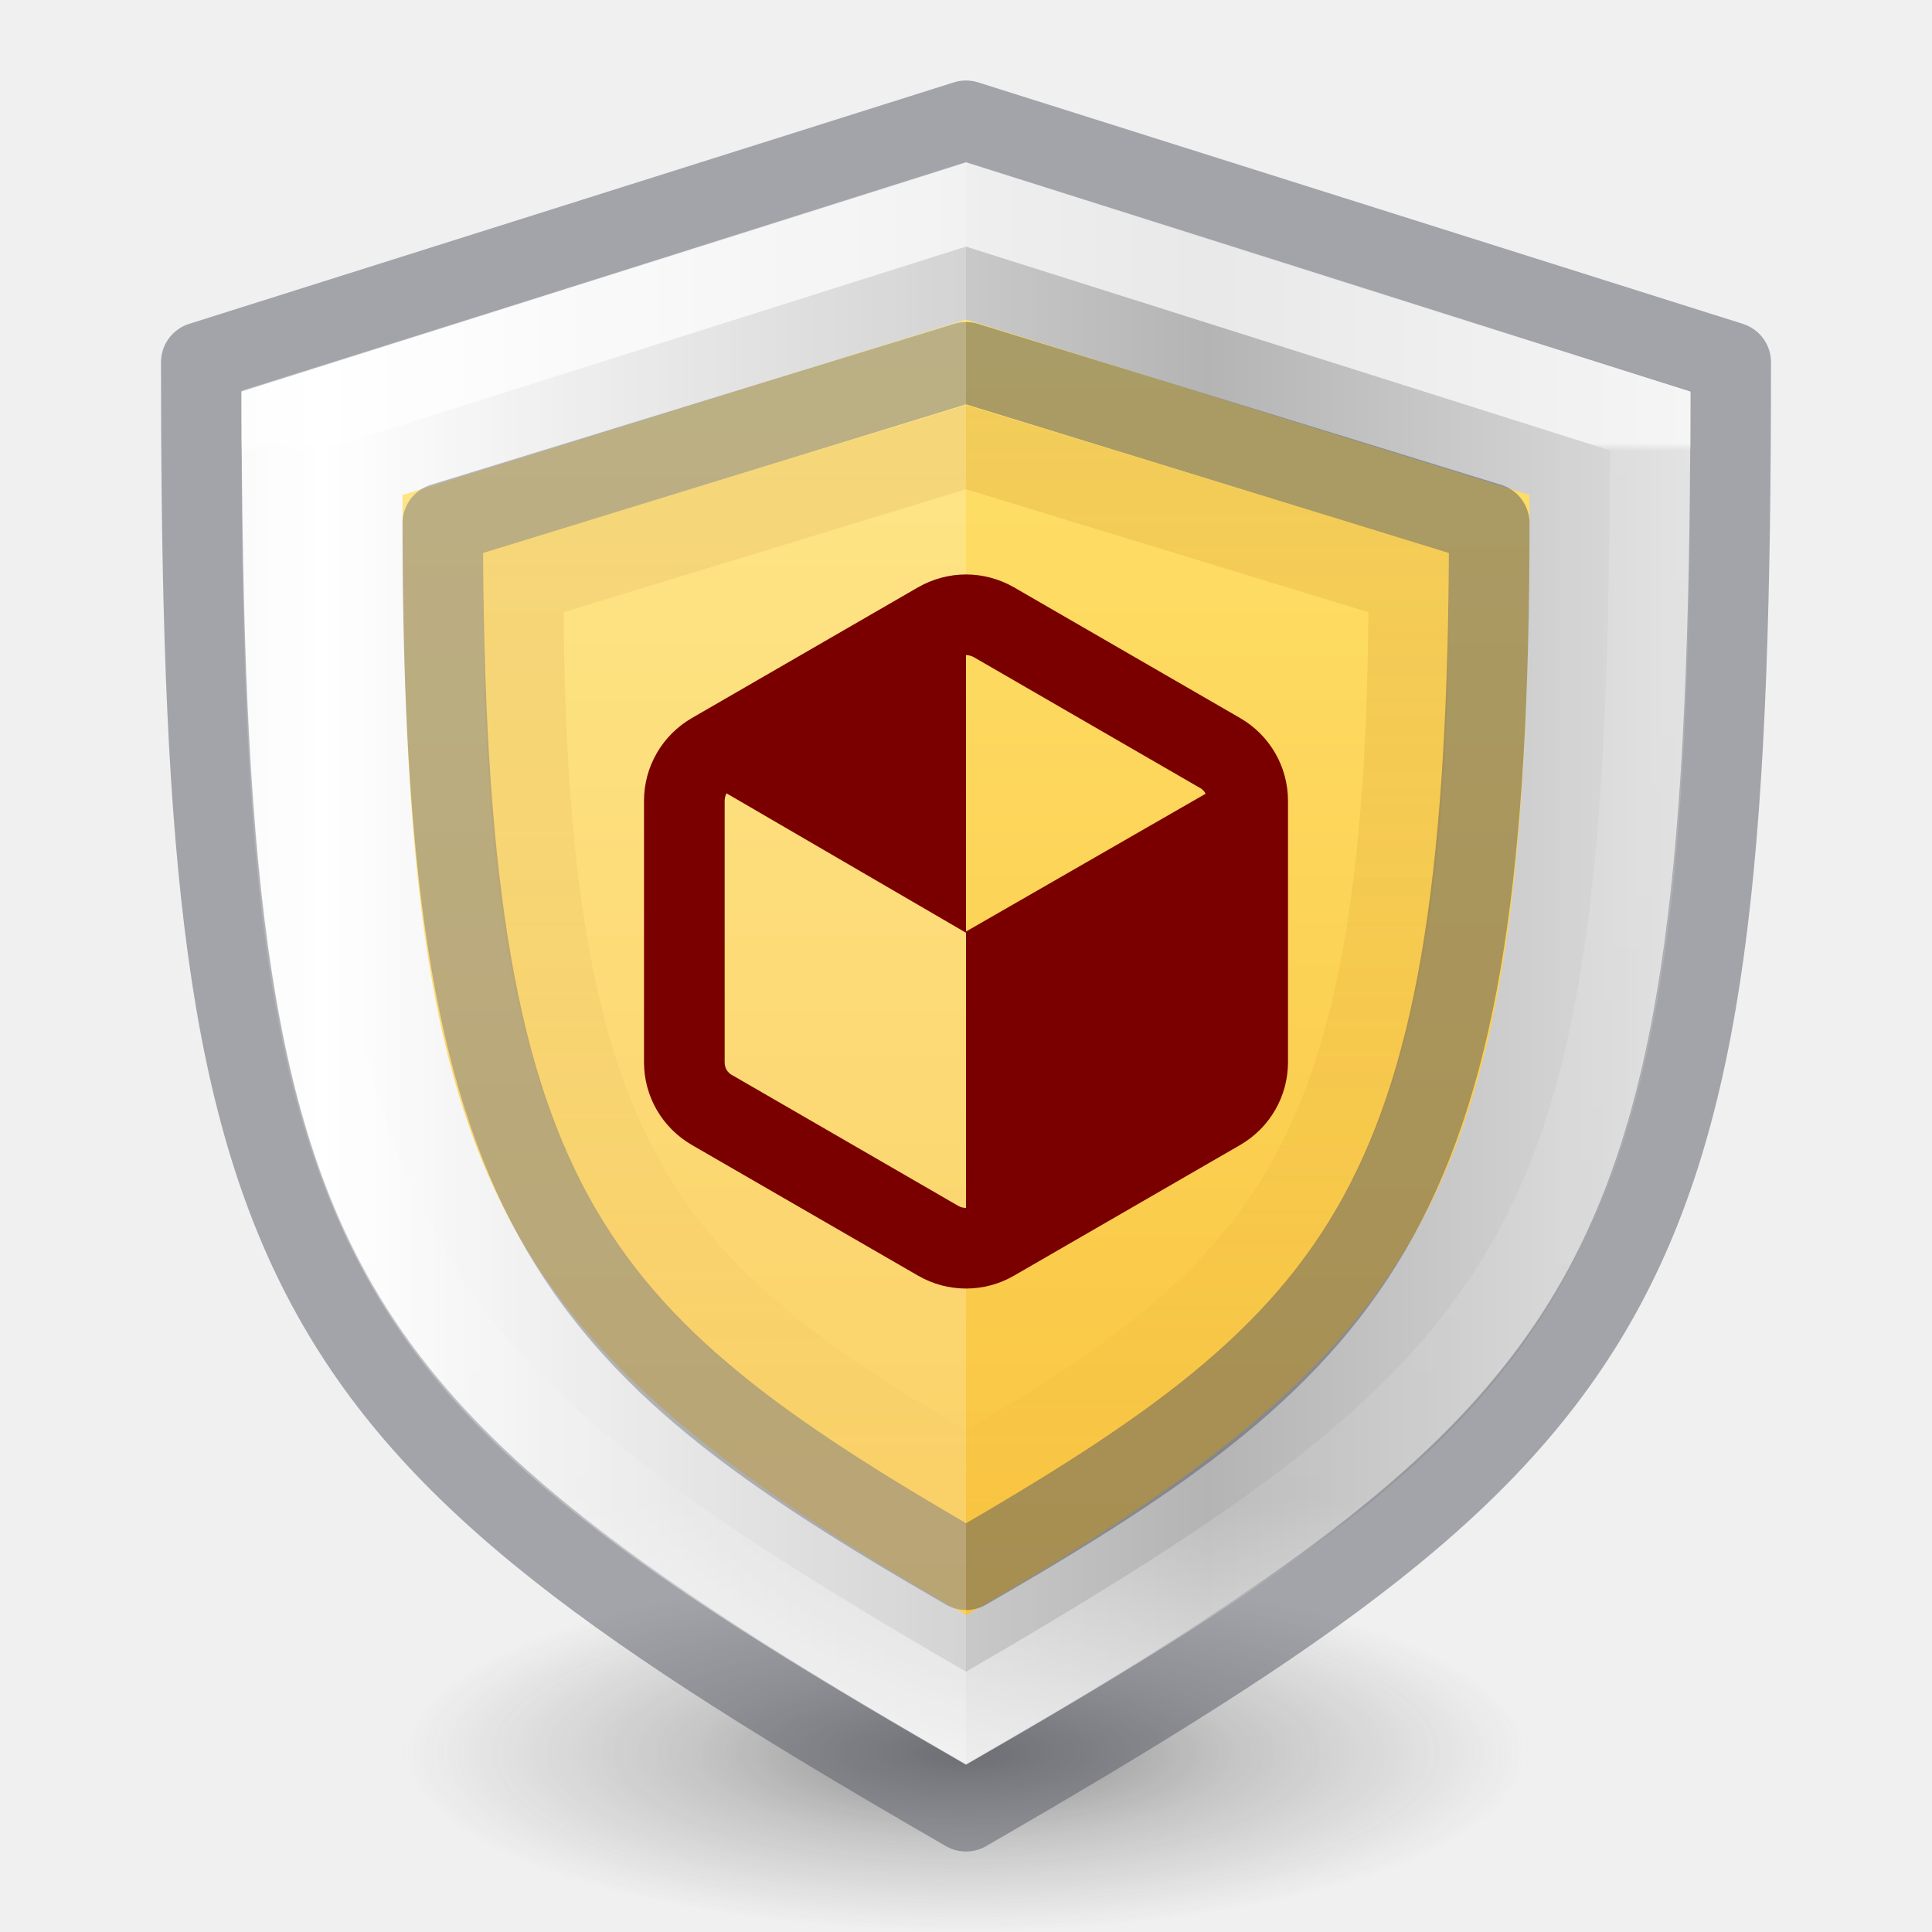
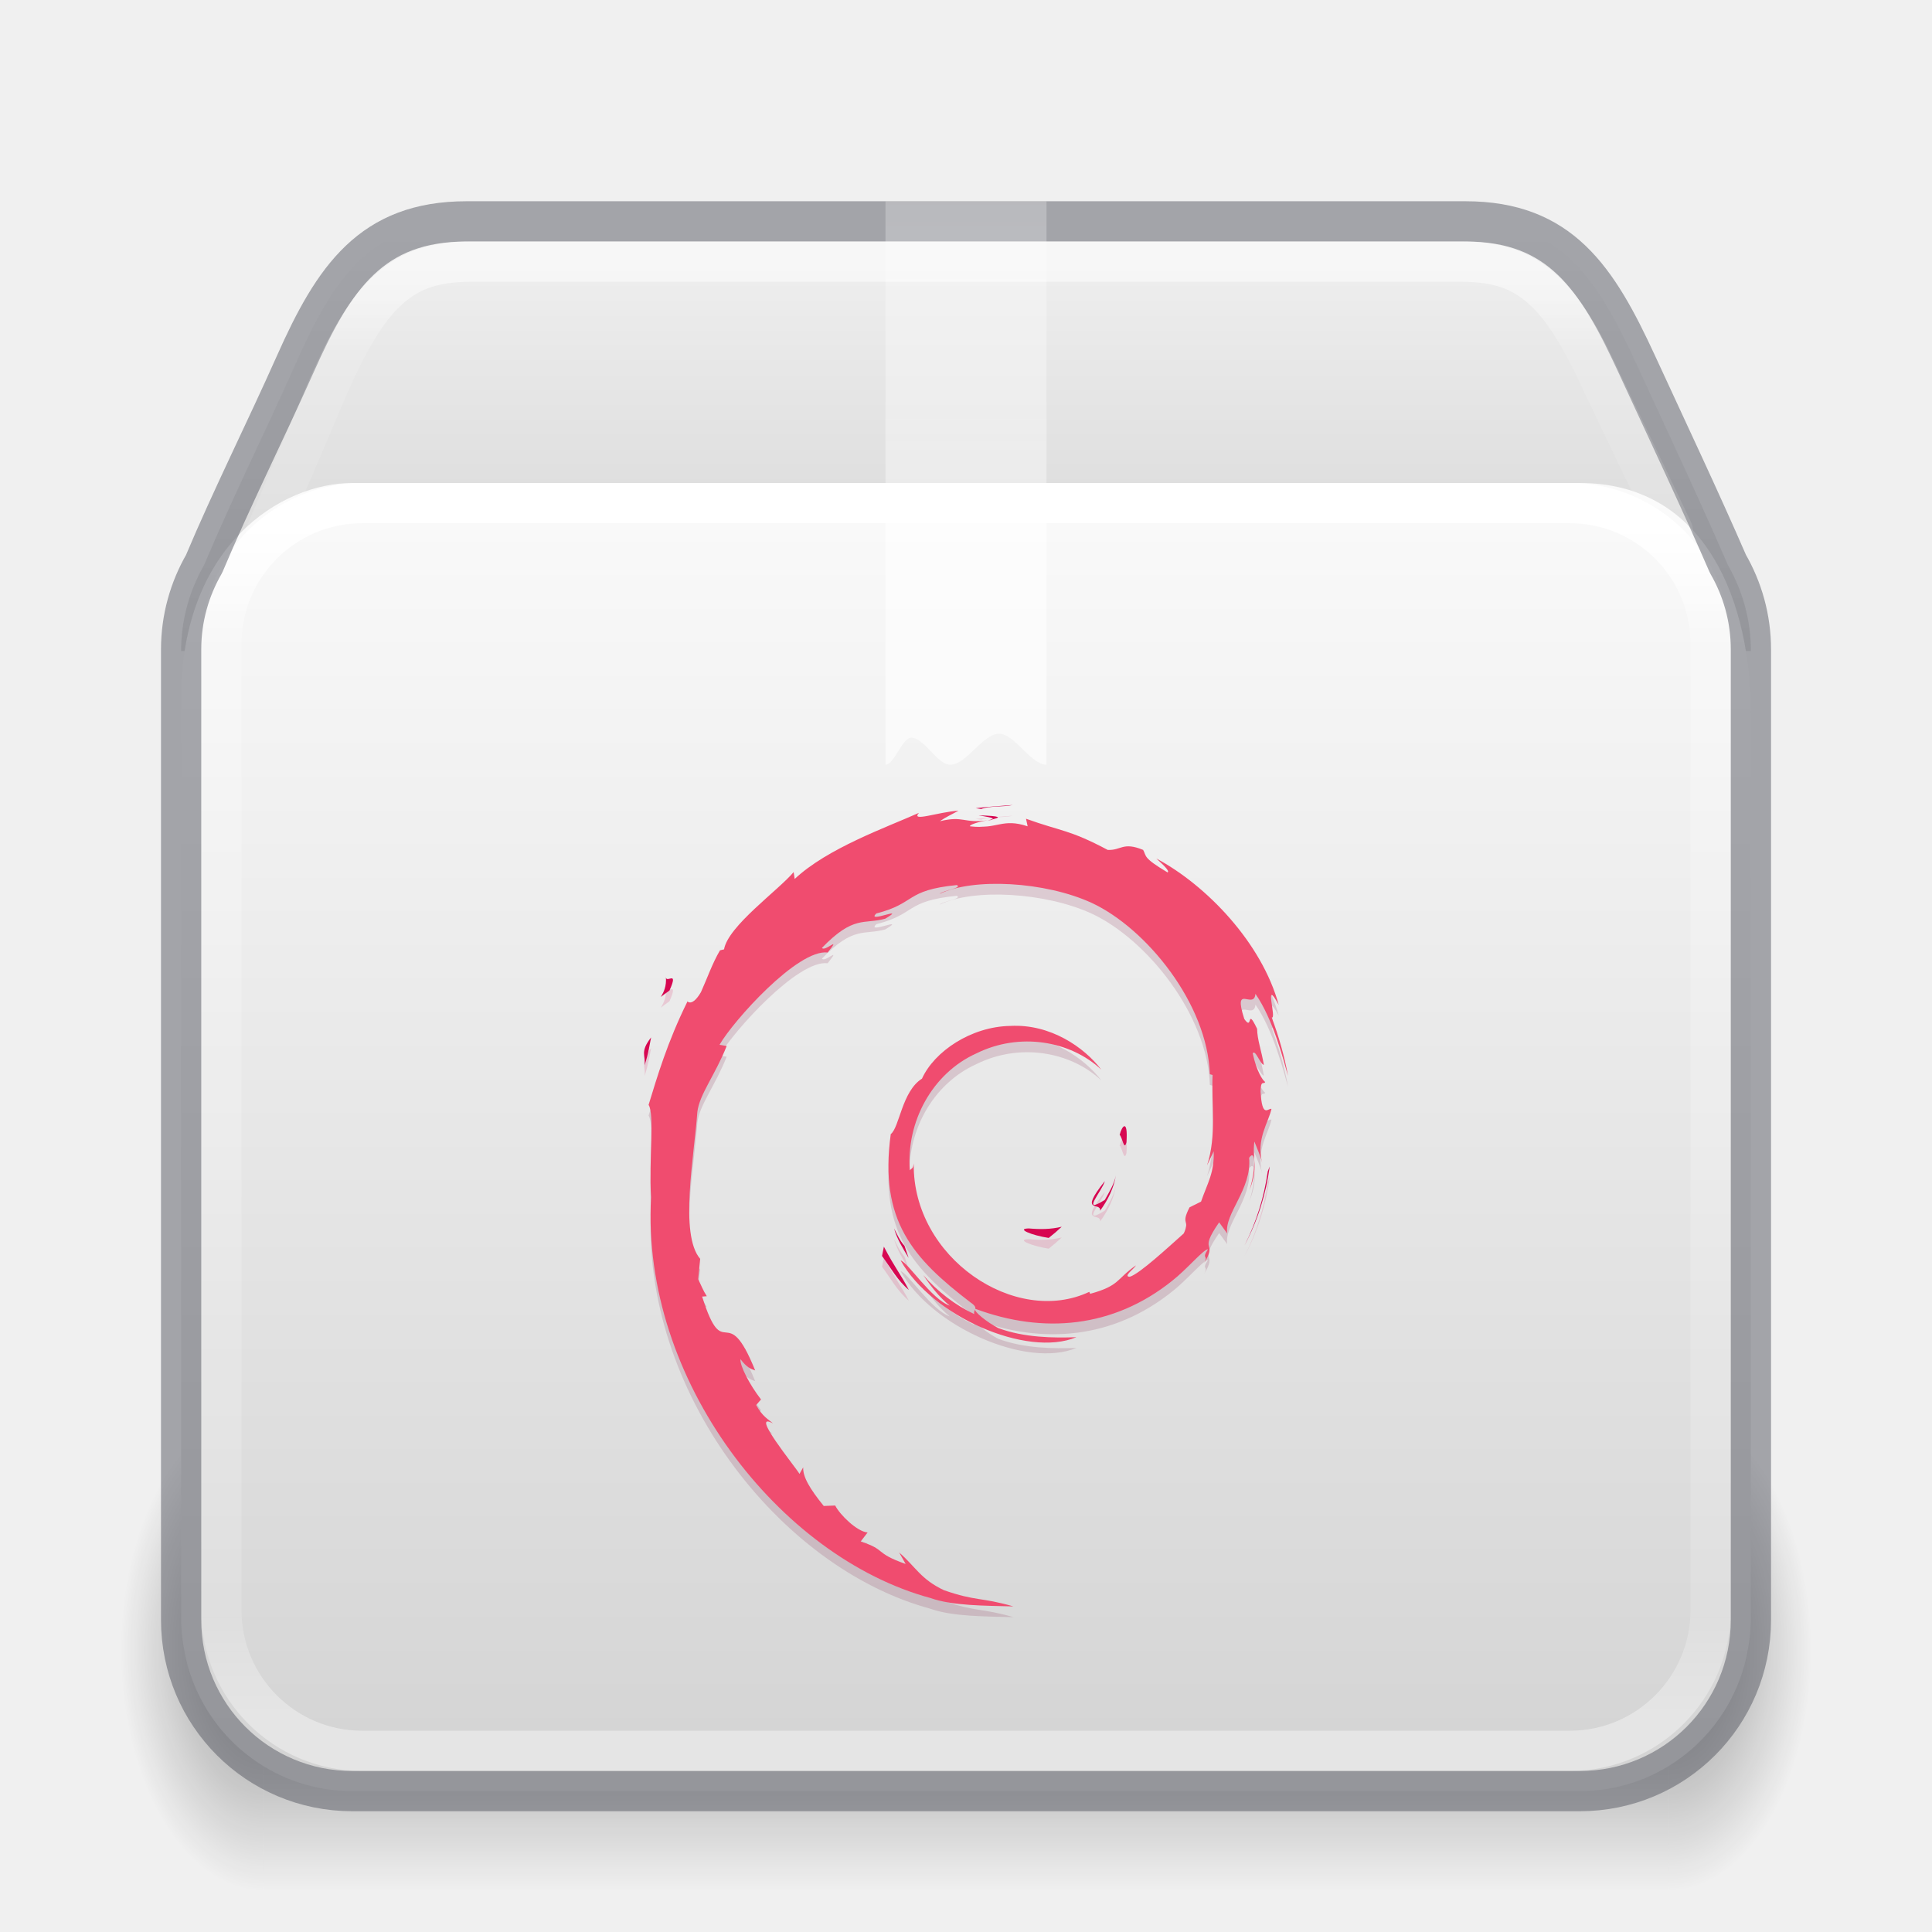
- <svg xmlns="http://www.w3.org/2000/svg" xmlns:xlink="http://www.w3.org/1999/xlink" id="svg4505" height="24" width="24" version="1.1">
-   <defs id="defs4507">
-     <linearGradient id="linearGradient4342">
-       <stop id="stop4344" style="stop-color:#ffffff;stop-opacity:1" offset="0" />
-       <stop id="stop4346" style="stop-color:#ffffff;stop-opacity:0.235" offset="0.006" />
-       <stop id="stop4348" style="stop-color:#ffffff;stop-opacity:0.157" offset="0.796" />
-       <stop id="stop4350" style="stop-color:#ffffff;stop-opacity:1" offset="1" />
+ <svg xmlns="http://www.w3.org/2000/svg" xmlns:xlink="http://www.w3.org/1999/xlink" version="1.1" width="48" height="48" id="svg6649">
+   <defs id="defs6651">
+     <linearGradient xlink:href="#linearGradient121303" id="linearGradient121764" gradientUnits="userSpaceOnUse" gradientTransform="matrix(1.005918,0,0,0.85711,-0.1278229,8.106475)" x1="25.086" y1="-1.362" x2="25.086" y2="18.299" />
+     <linearGradient id="linearGradient121303">
+       <stop id="stop121295" style="stop-color:#ffffff;stop-opacity:1" offset="0" />
+       <stop id="stop121297" style="stop-color:#ffffff;stop-opacity:0.235" offset="0.114" />
+       <stop id="stop121299" style="stop-color:#ffffff;stop-opacity:0.157" offset="0.939" />
+       <stop id="stop121301" style="stop-color:#ffffff;stop-opacity:0.392" offset="1" />
    </linearGradient>
-     <linearGradient id="linearGradient3820-7-2-2">
-       <stop offset="0" style="stop-color:#3d3d3d;stop-opacity:1" id="stop3822-2-6-36" />
-       <stop offset="0.5" style="stop-color:#686868;stop-opacity:0.498" id="stop3864-8-7-6" />
-       <stop offset="1" style="stop-color:#686868;stop-opacity:0" id="stop3824-1-2-4" />
+     <linearGradient xlink:href="#linearGradient3924-2-2-5-8" id="linearGradient121760" gradientUnits="userSpaceOnUse" gradientTransform="matrix(1,0,0,0.8378381,-1.248146e-5,7.891885)" x1="24" y1="6.045" x2="24" y2="41.763" />
+     <linearGradient id="linearGradient3924-2-2-5-8">
+       <stop id="stop3926-9-4-9-6" style="stop-color:#ffffff;stop-opacity:1" offset="0" />
+       <stop id="stop3928-9-8-6-5" style="stop-color:#ffffff;stop-opacity:0.235" offset="0.093" />
+       <stop id="stop3930-3-5-1-7" style="stop-color:#ffffff;stop-opacity:0.157" offset="0.907" />
+       <stop id="stop3932-8-0-4-8" style="stop-color:#ffffff;stop-opacity:0.392" offset="1" />
    </linearGradient>
-     <radialGradient cx="99.157" cy="186.171" r="62.769" fx="99.157" fy="186.171" id="radialGradient3108" xlink:href="#linearGradient3820-7-2-2" gradientUnits="userSpaceOnUse" gradientTransform="matrix(0.1115198,0,0,0.03548359,0.942029,15.16673)" />
-     <linearGradient id="linearGradient2793-2-0-669-94-2">
-       <stop id="stop4681-3-1" style="stop-color:#b4b4b4;stop-opacity:1" offset="0" />
-       <stop id="stop4683-67-4" style="stop-color:#ffffff;stop-opacity:1" offset="1" />
+     <linearGradient xlink:href="#d" id="linearGradient121758" gradientUnits="userSpaceOnUse" gradientTransform="matrix(1.21229,0,0,1.114551,-4.499903,-2.761253)" x1="23.452" y1="30.555" x2="43.007" y2="45.934" />
+     <linearGradient id="d">
+       <stop offset="0" stop-color="#fff" stop-opacity="0" id="stop65" />
+       <stop offset="1" stop-color="#fff" stop-opacity="0" id="stop67" />
    </linearGradient>
-     <linearGradient y2="51.276" x2="1055.881" y1="51.276" x1="1179.224" spreadMethod="reflect" gradientTransform="matrix(0.0891819,0,0,0.0779309,-90.16547,-1.745973)" gradientUnits="userSpaceOnUse" id="linearGradient4282" xlink:href="#linearGradient2793-2-0-669-94-2" />
-     <linearGradient y2="47.25" x2="203.181" y1="15.25" x1="203.181" gradientTransform="matrix(0.5,0,0,0.5,-87.59063,-3.624996)" gradientUnits="userSpaceOnUse" id="linearGradient4309" xlink:href="#linearGradient5362" />
-     <linearGradient y2="36.14" x2="130.969" y1="21.958" x1="130.969" gradientTransform="matrix(1.163437,0,0,1.163437,-132.3742,-20.04639)" gradientUnits="userSpaceOnUse" id="linearGradient4340" xlink:href="#linearGradient4342" />
-     <linearGradient y2="47.25" x2="172.203" y1="17.25" x1="172.203" gradientTransform="matrix(0.5,0,0,0.5,-71.10151,-3.624996)" gradientUnits="userSpaceOnUse" id="linearGradient4377" xlink:href="#linearGradient5668" />
-     <linearGradient id="linearGradient5362">
-       <stop style="stop-color:#ffe16b;stop-opacity:1" offset="0" id="stop5364" />
-       <stop style="stop-color:#f9c440;stop-opacity:1" offset="1" id="stop5366" />
+     <linearGradient xlink:href="#linearGradient855" id="linearGradient121756" gradientUnits="userSpaceOnUse" gradientTransform="matrix(1.219637,0,0,1.320371,40.78592,-13.33874)" x1="-5.887" y1="19.342" x2="-5.887" y2="43.376" />
+     <linearGradient xlink:href="#linearGradient855" id="linearGradient1703" gradientUnits="userSpaceOnUse" gradientTransform="matrix(1.219637,0,0,1.315416,40.80034,-12.98342)" x1="-5.887" y1="11.483" x2="-5.887" y2="22.149" />
+     <radialGradient cx="5" cy="41.5" fx="5" fy="41.5" gradientTransform="matrix(1.002887,0,0,1.6,-18.16714,-111.9829)" gradientUnits="userSpaceOnUse" xlink:href="#g" id="k-0-7-3-9-3" r="5" />
+     <linearGradient id="g">
+       <stop offset="0" id="stop13" />
+       <stop offset="1" stop-opacity="0" id="stop15" />
    </linearGradient>
-     <linearGradient id="linearGradient5668">
-       <stop style="stop-color:#ad5f00;stop-opacity:1" offset="0" id="stop5670" />
-       <stop style="stop-color:#ad5f00;stop-opacity:0" offset="1" id="stop5672" />
+     <linearGradient xlink:href="#h" id="linearGradient121754" gradientUnits="userSpaceOnUse" gradientTransform="matrix(2.130433,0,0,1.45455,-87.71902,-13.32711)" x1="17.554" y1="46" x2="17.554" y2="35" />
+     <linearGradient id="h">
+       <stop offset="0" stop-opacity="0" id="stop54" />
+       <stop offset=".5" id="stop56" />
+       <stop offset="1" stop-opacity="0" id="stop58" />
    </linearGradient>
+     <radialGradient cx="5" cy="41.5" fx="5" fy="41.5" gradientTransform="matrix(1.002887,0,0,1.6,57.13905,-111.9829)" gradientUnits="userSpaceOnUse" xlink:href="#g" id="i-6-9-7-8-9" r="5" />
+     <linearGradient gradientUnits="userSpaceOnUse" xlink:href="#c-3" id="n" x1="26" x2="26" y1="22" y2="8" gradientTransform="translate(0,-3)" />
+     <linearGradient id="c-3">
+       <stop offset="0" stop-color="#fff" id="stop36-6" />
+       <stop offset="0.428" stop-color="#fff" id="stop38-7" />
+       <stop offset="0.501" stop-color="#fff" stop-opacity=".643" id="stop40-5" />
+       <stop offset="1" stop-color="#fff" stop-opacity=".391" id="stop42-3" />
+     </linearGradient>
+     <linearGradient id="linearGradient855">
+       <stop id="stop851" offset="0" style="stop-color:#fafafa;stop-opacity:1" />
+       <stop id="stop853" offset="1" style="stop-color:#d4d4d4;stop-opacity:1" />
+     </linearGradient>
+     <defs id="defs6651">
+       <linearGradient xlink:href="#linearGradient121303" id="linearGradient121764" gradientUnits="userSpaceOnUse" gradientTransform="matrix(1.005918,0,0,0.85711,-0.1278229,8.106475)" x1="25.086" y1="-1.362" x2="25.086" y2="18.299" />
+       <linearGradient id="linearGradient121303">
+         <stop id="stop121295" style="stop-color:#ffffff;stop-opacity:1" offset="0" />
+         <stop id="stop121297" style="stop-color:#ffffff;stop-opacity:0.235" offset="0.114" />
+         <stop id="stop121299" style="stop-color:#ffffff;stop-opacity:0.157" offset="0.939" />
+         <stop id="stop121301" style="stop-color:#ffffff;stop-opacity:0.392" offset="1" />
+       </linearGradient>
+       <linearGradient xlink:href="#linearGradient3924-2-2-5-8" id="linearGradient121760" gradientUnits="userSpaceOnUse" gradientTransform="matrix(1,0,0,0.8378381,-1.248146e-5,7.891885)" x1="24" y1="6.045" x2="24" y2="41.763" />
+       <linearGradient id="linearGradient3924-2-2-5-8">
+         <stop id="stop3926-9-4-9-6" style="stop-color:#ffffff;stop-opacity:1" offset="0" />
+         <stop id="stop3928-9-8-6-5" style="stop-color:#ffffff;stop-opacity:0.235" offset="0.093" />
+         <stop id="stop3930-3-5-1-7" style="stop-color:#ffffff;stop-opacity:0.157" offset="0.907" />
+         <stop id="stop3932-8-0-4-8" style="stop-color:#ffffff;stop-opacity:0.392" offset="1" />
+       </linearGradient>
+       <linearGradient xlink:href="#d" id="linearGradient121758" gradientUnits="userSpaceOnUse" gradientTransform="matrix(1.21229,0,0,1.114551,-4.499903,-2.761253)" x1="23.452" y1="30.555" x2="43.007" y2="45.934" />
+       <linearGradient id="d">
+         <stop offset="0" stop-color="#fff" stop-opacity="0" id="stop65" />
+         <stop offset="1" stop-color="#fff" stop-opacity="0" id="stop67" />
+       </linearGradient>
+       <linearGradient xlink:href="#linearGradient855" id="linearGradient121756" gradientUnits="userSpaceOnUse" gradientTransform="matrix(1.219637,0,0,1.320371,40.78592,-13.33874)" x1="-5.887" y1="19.342" x2="-5.887" y2="43.376" />
+       <linearGradient xlink:href="#linearGradient855" id="linearGradient1703" gradientUnits="userSpaceOnUse" gradientTransform="matrix(1.219637,0,0,1.315416,40.80034,-12.98342)" x1="-5.887" y1="11.483" x2="-5.887" y2="22.149" />
+       <radialGradient cx="5" cy="41.5" fx="5" fy="41.5" gradientTransform="matrix(1.002887,0,0,1.6,-18.16714,-111.9829)" gradientUnits="userSpaceOnUse" xlink:href="#g" id="k-0-7-3-9-3" r="5" />
+       <linearGradient id="g">
+         <stop offset="0" id="stop13" />
+         <stop offset="1" stop-opacity="0" id="stop15" />
+       </linearGradient>
+       <linearGradient xlink:href="#h" id="linearGradient121754" gradientUnits="userSpaceOnUse" gradientTransform="matrix(2.130433,0,0,1.45455,-87.71902,-13.32711)" x1="17.554" y1="46" x2="17.554" y2="35" />
+       <linearGradient id="h">
+         <stop offset="0" stop-opacity="0" id="stop54" />
+         <stop offset=".5" id="stop56" />
+         <stop offset="1" stop-opacity="0" id="stop58" />
+       </linearGradient>
+       <radialGradient cx="5" cy="41.5" fx="5" fy="41.5" gradientTransform="matrix(1.002887,0,0,1.6,57.13905,-111.9829)" gradientUnits="userSpaceOnUse" xlink:href="#g" id="i-6-9-7-8-9" r="5" />
+       <linearGradient gradientUnits="userSpaceOnUse" xlink:href="#c-3" id="n" x1="26" x2="26" y1="22" y2="8" gradientTransform="translate(0,-3)" />
+       <linearGradient id="c-3">
+         <stop offset="0" stop-color="#fff" id="stop36-6" />
+         <stop offset="0.428" stop-color="#fff" id="stop38-7" />
+         <stop offset="0.501" stop-color="#fff" stop-opacity=".643" id="stop40-5" />
+         <stop offset="1" stop-color="#fff" stop-opacity=".391" id="stop42-3" />
+       </linearGradient>
+       <linearGradient id="linearGradient855">
+         <stop id="stop851" offset="0" style="stop-color:#fafafa;stop-opacity:1" />
+         <stop id="stop853" offset="1" style="stop-color:#d4d4d4;stop-opacity:1" />
+       </linearGradient>
+     </defs>
+     <linearGradient xlink:href="#linearGradient121303" id="linearGradient121764" gradientUnits="userSpaceOnUse" gradientTransform="matrix(1.005918,0,0,0.85711,-0.1278229,8.106475)" x1="25.086" y1="-1.362" x2="25.086" y2="18.299" />
+     <linearGradient id="linearGradient121303">
+       <stop id="stop121295" style="stop-color:#ffffff;stop-opacity:1" offset="0" />
+       <stop id="stop121297" style="stop-color:#ffffff;stop-opacity:0.235" offset="0.114" />
+       <stop id="stop121299" style="stop-color:#ffffff;stop-opacity:0.157" offset="0.939" />
+       <stop id="stop121301" style="stop-color:#ffffff;stop-opacity:0.392" offset="1" />
+     </linearGradient>
+     <stop id="stop121295" style="stop-color:#ffffff;stop-opacity:1" offset="0" />
+     <stop id="stop121297" style="stop-color:#ffffff;stop-opacity:0.235" offset="0.114" />
+     <stop id="stop121299" style="stop-color:#ffffff;stop-opacity:0.157" offset="0.939" />
+     <stop id="stop121301" style="stop-color:#ffffff;stop-opacity:0.392" offset="1" />
+     <linearGradient xlink:href="#linearGradient3924-2-2-5-8" id="linearGradient121760" gradientUnits="userSpaceOnUse" gradientTransform="matrix(1,0,0,0.8378381,-1.248146e-5,7.891885)" x1="24" y1="6.045" x2="24" y2="41.763" />
+     <linearGradient id="linearGradient3924-2-2-5-8">
+       <stop id="stop3926-9-4-9-6" style="stop-color:#ffffff;stop-opacity:1" offset="0" />
+       <stop id="stop3928-9-8-6-5" style="stop-color:#ffffff;stop-opacity:0.235" offset="0.093" />
+       <stop id="stop3930-3-5-1-7" style="stop-color:#ffffff;stop-opacity:0.157" offset="0.907" />
+       <stop id="stop3932-8-0-4-8" style="stop-color:#ffffff;stop-opacity:0.392" offset="1" />
+     </linearGradient>
+     <stop id="stop3926-9-4-9-6" style="stop-color:#ffffff;stop-opacity:1" offset="0" />
+     <stop id="stop3928-9-8-6-5" style="stop-color:#ffffff;stop-opacity:0.235" offset="0.093" />
+     <stop id="stop3930-3-5-1-7" style="stop-color:#ffffff;stop-opacity:0.157" offset="0.907" />
+     <stop id="stop3932-8-0-4-8" style="stop-color:#ffffff;stop-opacity:0.392" offset="1" />
+     <linearGradient xlink:href="#d" id="linearGradient121758" gradientUnits="userSpaceOnUse" gradientTransform="matrix(1.21229,0,0,1.114551,-4.499903,-2.761253)" x1="23.452" y1="30.555" x2="43.007" y2="45.934" />
+     <linearGradient id="d">
+       <stop offset="0" stop-color="#fff" stop-opacity="0" id="stop65" />
+       <stop offset="1" stop-color="#fff" stop-opacity="0" id="stop67" />
+     </linearGradient>
+     <stop offset="0" stop-color="#fff" stop-opacity="0" id="stop65" />
+     <stop offset="1" stop-color="#fff" stop-opacity="0" id="stop67" />
+     <linearGradient xlink:href="#linearGradient855" id="linearGradient121756" gradientUnits="userSpaceOnUse" gradientTransform="matrix(1.219637,0,0,1.320371,40.78592,-13.33874)" x1="-5.887" y1="19.342" x2="-5.887" y2="43.376" />
+     <linearGradient xlink:href="#linearGradient855" id="linearGradient1703" gradientUnits="userSpaceOnUse" gradientTransform="matrix(1.219637,0,0,1.315416,40.80034,-12.98342)" x1="-5.887" y1="11.483" x2="-5.887" y2="22.149" />
+     <radialGradient cx="5" cy="41.5" fx="5" fy="41.5" gradientTransform="matrix(1.002887,0,0,1.6,-18.16714,-111.9829)" gradientUnits="userSpaceOnUse" xlink:href="#g" id="k-0-7-3-9-3" r="5" />
+     <linearGradient id="g">
+       <stop offset="0" id="stop13" />
+       <stop offset="1" stop-opacity="0" id="stop15" />
+     </linearGradient>
+     <stop offset="0" id="stop13" />
+     <stop offset="1" stop-opacity="0" id="stop15" />
+     <linearGradient xlink:href="#h" id="linearGradient121754" gradientUnits="userSpaceOnUse" gradientTransform="matrix(2.130433,0,0,1.45455,-87.71902,-13.32711)" x1="17.554" y1="46" x2="17.554" y2="35" />
+     <linearGradient id="h">
+       <stop offset="0" stop-opacity="0" id="stop54" />
+       <stop offset=".5" id="stop56" />
+       <stop offset="1" stop-opacity="0" id="stop58" />
+     </linearGradient>
+     <stop offset="0" stop-opacity="0" id="stop54" />
+     <stop offset=".5" id="stop56" />
+     <stop offset="1" stop-opacity="0" id="stop58" />
+     <radialGradient cx="5" cy="41.5" fx="5" fy="41.5" gradientTransform="matrix(1.002887,0,0,1.6,57.13905,-111.9829)" gradientUnits="userSpaceOnUse" xlink:href="#g" id="i-6-9-7-8-9" r="5" />
+     <linearGradient gradientUnits="userSpaceOnUse" xlink:href="#c-3" id="n" x1="26" x2="26" y1="22" y2="8" gradientTransform="translate(0,-3)" />
+     <linearGradient id="c-3">
+       <stop offset="0" stop-color="#fff" id="stop36-6" />
+       <stop offset="0.428" stop-color="#fff" id="stop38-7" />
+       <stop offset="0.501" stop-color="#fff" stop-opacity=".643" id="stop40-5" />
+       <stop offset="1" stop-color="#fff" stop-opacity=".391" id="stop42-3" />
+     </linearGradient>
+     <stop offset="0" stop-color="#fff" id="stop36-6" />
+     <stop offset="0.428" stop-color="#fff" id="stop38-7" />
+     <stop offset="0.501" stop-color="#fff" stop-opacity=".643" id="stop40-5" />
+     <stop offset="1" stop-color="#fff" stop-opacity=".391" id="stop42-3" />
+     <linearGradient id="linearGradient855">
+       <stop id="stop851" offset="0" style="stop-color:#fafafa;stop-opacity:1" />
+       <stop id="stop853" offset="1" style="stop-color:#d4d4d4;stop-opacity:1" />
+     </linearGradient>
+     <stop id="stop851" offset="0" style="stop-color:#fafafa;stop-opacity:1" />
+     <stop id="stop853" offset="1" style="stop-color:#d4d4d4;stop-opacity:1" />
  </defs>
-   <path d="m 19,21.773 a 7,2.227 0 0 1 -14,0 7,2.227 0 1 1 14,0 z" id="path3818-0-2-5" style="fill:url(#radialGradient3108);fill-opacity:1;stroke:none;opacity:0.6" />
-   <path style="color:#000000;clip-rule:nonzero;display:inline;overflow:visible;visibility:visible;opacity:1;isolation:auto;mix-blend-mode:normal;color-interpolation:sRGB;color-interpolation-filters:linearRGB;solid-color:#000000;solid-opacity:1;fill:url(#linearGradient4282);fill-opacity:1;fill-rule:nonzero;stroke:none;stroke-width:1;stroke-linecap:butt;stroke-linejoin:miter;stroke-miterlimit:4;stroke-dasharray:none;stroke-dashoffset:0;stroke-opacity:1;marker:none;color-rendering:auto;image-rendering:auto;shape-rendering:auto;text-rendering:auto;enable-background:accumulate" d="m 3,4.852 9,-2.824 9.004,2.828 C 21.004,16 19.841,17.388 12,21.914 4.144,17.379 3,16 3,4.852 Z" id="path4257" />
-   <path id="path4284" d="m 5,6.149 7,-2.18 7,2.18 C 19,14.649 18,16.6 12.001,20.063 6,16.599 5,14.649 5,6.149 Z" style="color:#000000;clip-rule:nonzero;display:inline;overflow:visible;visibility:visible;opacity:1;isolation:auto;mix-blend-mode:normal;color-interpolation:sRGB;color-interpolation-filters:linearRGB;solid-color:#000000;solid-opacity:1;fill:url(#linearGradient4309);fill-opacity:1.0;fill-rule:nonzero;stroke:none;stroke-width:1;stroke-linecap:butt;stroke-linejoin:miter;stroke-miterlimit:4;stroke-dasharray:none;stroke-dashoffset:0;stroke-opacity:1;marker:none;color-rendering:auto;image-rendering:auto;shape-rendering:auto;text-rendering:auto;enable-background:accumulate" />
-   <path id="path8117" d="m 2.5,4.5 9.5,-3 9.5,3 C 21.5,16 20.5,17.593 12,22.5 3.5,17.593 2.5,16 2.5,4.5 Z" style="opacity:0.5;fill:none;fill-opacity:1;stroke:#555761;stroke-width:1;stroke-linecap:round;stroke-linejoin:round;stroke-opacity:1" />
-   <path style="color:#000000;clip-rule:nonzero;display:inline;overflow:visible;visibility:visible;opacity:0.5;isolation:auto;mix-blend-mode:normal;color-interpolation:sRGB;color-interpolation-filters:linearRGB;solid-color:#000000;solid-opacity:1;fill:none;fill-opacity:1;fill-rule:nonzero;stroke:#555761;stroke-width:1;stroke-linecap:round;stroke-linejoin:round;stroke-miterlimit:4;stroke-dasharray:none;stroke-dashoffset:0;stroke-opacity:1;color-rendering:auto;image-rendering:auto;shape-rendering:auto;text-rendering:auto;enable-background:accumulate" d="m 5.5,6.5 6.5,-2 6.5,2 C 18.5,15 17,16.614 12.001,19.5 7,16.613 5.5,15 5.5,6.5 Z" id="path8128" />
-   <path style="color:#000000;clip-rule:nonzero;display:inline;overflow:visible;visibility:visible;opacity:0.7;isolation:auto;mix-blend-mode:normal;color-interpolation:sRGB;color-interpolation-filters:linearRGB;solid-color:#000000;solid-opacity:1;fill:none;fill-opacity:1;fill-rule:nonzero;stroke:url(#linearGradient4340);stroke-width:1;stroke-linecap:round;stroke-linejoin:miter;stroke-miterlimit:4.1;stroke-dasharray:none;stroke-dashoffset:0;stroke-opacity:1;marker:none;color-rendering:auto;image-rendering:auto;shape-rendering:auto;text-rendering:auto;enable-background:accumulate" d="m 3.5,5.227 8.5,-2.688 8.5,2.69 C 20.5,15.5 19.5,17.014 12,21.344 4.476,17 3.5,15.5 3.5,5.227 Z" id="path4311" />
-   <path id="path4352" d="M 6.5,7.235 12,5.555 17.5,7.235 C 17.5,14.5 16,16.035 12.001,18.344 8,16.034 6.5,14.5 6.5,7.235 Z" style="color:#000000;clip-rule:nonzero;display:inline;overflow:visible;visibility:visible;opacity:0.15;isolation:auto;mix-blend-mode:normal;color-interpolation:sRGB;color-interpolation-filters:linearRGB;solid-color:#000000;solid-opacity:1;fill:none;fill-opacity:0;fill-rule:nonzero;stroke:url(#linearGradient4377);stroke-width:1;stroke-linecap:round;stroke-linejoin:miter;stroke-miterlimit:4;stroke-dasharray:none;stroke-dashoffset:0;stroke-opacity:1;marker:none;color-rendering:auto;image-rendering:auto;shape-rendering:auto;text-rendering:auto;enable-background:accumulate" />
-   <path id="path4379" d="M 3,4.852 12,2.027 C 12,10.5 12,12 12,21.914 4.144,17.379 3,16 3,4.852 Z" style="color:#000000;clip-rule:nonzero;display:inline;overflow:visible;visibility:visible;opacity:0.2;isolation:auto;mix-blend-mode:normal;color-interpolation:sRGB;color-interpolation-filters:linearRGB;solid-color:#000000;solid-opacity:1;fill:#ffffff;fill-opacity:1;fill-rule:nonzero;stroke:none;stroke-width:1;stroke-linecap:butt;stroke-linejoin:miter;stroke-miterlimit:4;stroke-dasharray:none;stroke-dashoffset:0;stroke-opacity:1;marker:none;color-rendering:auto;image-rendering:auto;shape-rendering:auto;text-rendering:auto;enable-background:accumulate" />
-   <path id="path9124" style="mix-blend-mode:normal;fill:#7a0000;fill-opacity:1;stroke:none;stroke-width:1;stroke-linecap:butt;stroke-linejoin:round;stroke-opacity:0.498;font-variation-settings:normal;opacity:1;vector-effect:none;stroke-miterlimit:4;stroke-dasharray:none;stroke-dashoffset:0;-inkscape-stroke:none;marker:none;marker-start:none;marker-mid:none;marker-end:none;paint-order:normal;stop-color:#000000;stop-opacity:1" d="m 12,7.136 c -0.205,0 -0.411,0.054 -0.596,0.16 L 8.596,8.919 C 8.227,9.132 8,9.523 8,9.949 v 3.246 c 0,0.426 0.227,0.816 0.596,1.029 l 2.809,1.623 c 0.369,0.213 0.823,0.213 1.191,0 l 2.809,-1.623 C 15.773,14.011 16,13.62 16,13.195 V 9.949 C 16,9.523 15.773,9.132 15.404,8.919 L 12.596,7.296 C 12.411,7.19 12.205,7.136 12,7.136 Z m 0,1.002 c 0.031,1e-7 0.065,0.008 0.096,0.025 l 2.807,1.623 a 1.001,1.001 0 0 1 0.002,0 c 0.034,0.019 0.057,0.045 0.072,0.074 L 12,11.572 Z M 9.025,9.855 12,11.587 v 3.418 c -0.033,0 -0.066,-0.008 -0.096,-0.025 L 9.098,13.357 a 1.001,1.001 0 0 1 -0.002,0 c -0.063,-0.036 -0.094,-0.092 -0.094,-0.162 V 9.949 c 0,-0.035 0.008,-0.066 0.023,-0.094 z" />
+   <g id="g1210" transform="matrix(0.7118644,0,0,0.75,50.80456,6.812833)" style="stroke-width:1.369">
+     <rect fill="url(#i)" height="16" opacity="0.4" transform="scale(-1)" width="5" x="62.154" y="-53.583" id="rect77-9-90-2-7-8" style="fill:url(#i-6-9-7-8-9);stroke-width:1.369" />
+     <rect fill="url(#j)" height="16" opacity="0.4" width="49" x="-62.154" y="37.583" id="rect79-7-2-0-1-4" style="fill:url(#linearGradient121754);stroke-width:1.369" />
+     <rect fill="url(#k)" height="16" opacity="0.4" transform="scale(1,-1)" width="5" x="-13.154" y="-53.583" id="rect81-3-8-6-7-8" style="fill:url(#k-0-7-3-9-3);stroke-width:1.369" />
+   </g>
+   <path id="rect5505-21-1-5-0-6-5-1-2-5-10" style="color:#000000;font-variation-settings:normal;display:inline;overflow:visible;visibility:visible;vector-effect:none;fill:url(#linearGradient1703);fill-opacity:1.0;fill-rule:nonzero;stroke:none;stroke-width:1;stroke-linecap:butt;stroke-linejoin:miter;stroke-miterlimit:4;stroke-dasharray:none;stroke-dashoffset:0;stroke-opacity:0.3;-inkscape-stroke:none;marker:none;enable-background:accumulate;stop-color:#000000" d="M 11.591,5.5 C 9.234,5.5 8.294,6.897 7.336,9.058 6.603,10.71 5.749,12.42 5.071,14.039 4.71,14.667 4.5,15.395 4.5,16.174 h 39 c 0,-0.78 -0.21,-1.507 -0.571,-2.135 C 42.233,12.428 41.418,10.701 40.664,9.058 39.677,6.91 38.766,5.5 36.409,5.5 Z" />
+   <path id="rect5505-21-1-5-0-6-5-1-2-3" style="color:#000000;font-variation-settings:normal;display:inline;overflow:visible;visibility:visible;vector-effect:none;fill:url(#linearGradient121756);fill-opacity:1.0;fill-rule:nonzero;stroke:none;stroke-width:1;stroke-linecap:butt;stroke-linejoin:miter;stroke-miterlimit:4;stroke-dasharray:none;stroke-dashoffset:0;stroke-opacity:0.3;-inkscape-stroke:none;marker:none;enable-background:accumulate;stop-color:#000000" d="M 8.755,12 C 6.982,12 4.5,13.556 4.5,17.357 v 22.857 c 0,0.18 0.015,0.356 0.036,0.53 0.005,0.04 0.012,0.08 0.018,0.12 0.021,0.14 0.049,0.279 0.083,0.414 0.009,0.035 0.017,0.07 0.026,0.105 0.097,0.344 0.234,0.671 0.407,0.974 5.1e-4,9.29e-4 7.09e-4,0.002 0.001,0.003 0.734,1.28 2.103,2.14 3.683,2.14 h 30.491 c 1.579,0 2.948,-0.86 3.683,-2.14 3.96e-4,-9.29e-4 7.09e-4,-0.002 0.001,-0.003 0.173,-0.303 0.31,-0.63 0.407,-0.974 0.01,-0.035 0.018,-0.07 0.026,-0.105 0.035,-0.135 0.062,-0.274 0.083,-0.414 0.006,-0.04 0.013,-0.08 0.018,-0.12 0.021,-0.174 0.036,-0.35 0.036,-0.53 V 17.714 c 0,-2.675 -1.064,-5.714 -4.255,-5.714 z" />
+   <path d="m 10.645,11.297 h 26.144 c 1.527,0 2.471,0.528 3.111,1.98 l 2.202,6.091 v 21.959 c 0,1.385 -0.774,2.084 -2.3,2.084 H 7.908 c -1.526,0 -2.149,-0.768 -2.149,-2.153 V 19.366 l 2.131,-6.222 c 0.425,-1.124 1.229,-1.849 2.755,-1.849 z" display="block" fill="none" opacity="0.505" overflow="visible" stroke="url(#m)" stroke-width="0.742" style="stroke:url(#linearGradient121758);marker:none" id="path85-1-8-5-7-0" />
+   <rect style="opacity:1;fill:none;stroke:url(#linearGradient121760);stroke-width:1;stroke-linecap:round;stroke-linejoin:round;stroke-miterlimit:4;stroke-dasharray:none;stroke-dashoffset:0;stroke-opacity:1" id="rect6741-5-0-2-3-4-2-4" y="12.5" x="5.5" ry="3.5" height="31" width="37" rx="3.5" />
+   <path id="rect5505-21-1-5-0-6-5-1-2-5-1-4" style="color:#000000;font-variation-settings:normal;display:inline;overflow:visible;visibility:visible;vector-effect:none;fill:none;fill-opacity:1;fill-rule:nonzero;stroke:#555761;stroke-width:1;stroke-linecap:round;stroke-linejoin:round;stroke-miterlimit:4;stroke-dasharray:none;stroke-dashoffset:0;stroke-opacity:1;-inkscape-stroke:none;marker:none;enable-background:accumulate;stop-color:#000000;opacity:0.5;stop-opacity:1" d="m 11.591,5.5 c -2.357,0 -3.297,1.392 -4.255,3.545 C 6.603,10.692 5.749,12.396 5.071,14.009 4.71,14.635 4.5,15.36 4.5,16.136 v 24.109 c 0,2.357 1.898,4.255 4.255,4.255 h 30.491 c 2.357,0 4.255,-1.898 4.255,-4.255 V 16.136 c 0,-0.777 -0.21,-1.502 -0.571,-2.127 C 42.233,12.404 41.418,10.683 40.664,9.045 39.677,6.905 38.766,5.5 36.409,5.5 Z" />
+   <path id="rect5505-21-1-5-0-6-5-1-2-5-1-7-7" style="color:#000000;font-variation-settings:normal;display:inline;overflow:visible;visibility:visible;opacity:0.5;vector-effect:none;fill:none;fill-opacity:1;fill-rule:nonzero;stroke:url(#linearGradient121764);stroke-width:1;stroke-linecap:round;stroke-linejoin:round;stroke-miterlimit:4;stroke-dasharray:none;stroke-dashoffset:0;stroke-opacity:1;-inkscape-stroke:none;marker:none;enable-background:accumulate;stop-color:#000000" d="M 41.559,13.18 39.846,9.601 C 39.368,8.56 38.923,7.759 38.405,7.261 37.887,6.763 37.313,6.5 36.29,6.5 H 11.711 c -1.025,0 -1.609,0.263 -2.129,0.758 C 9.063,7.754 8.621,8.549 8.159,9.591 v 0.001 L 6.598,13.257" />
+   <path d="m 22,5 h 4 V 19 C 25.606,19 25.213,18.229 24.819,18.229 24.416,18.229 24.013,19 23.609,19 23.285,19 22.96,18.325 22.636,18.325 22.424,18.325 22.212,19 22,19 Z" fill="url(#n)" opacity="0.3" overflow="visible" style="fill:url(#n);marker:none;opacity:0.6" id="path87" />
+   <g transform="matrix(0.220842,0,0,0.2208028,25.84346,31.02947)" id="g2230" style="opacity:0.15;stroke-width:3.34">
+     <path d="m -1.274,-1.099 c -1.494,0.02 0.281,0.768 2.232,1.069 0.541,-0.422 1.027,-0.846 1.463,-1.26 -1.213,0.297 -2.449,0.304 -3.695,0.191" id="path2206" style="fill:#d70751;stroke-width:3.34" />
+     <path d="m 6.743,-3.098 c 0.893,-1.229 1.541,-2.573 1.77,-3.963 -0.201,0.99 -0.736,1.845 -1.244,2.749 -2.793,1.759 -0.264,-1.044 -0.002,-2.111 -3.002,3.783 -0.414,2.268 -0.524,3.325" id="path2208" style="fill:#d70751;stroke-width:3.34" />
+     <path d="m 9.706,-10.802 c 0.182,-2.691 -0.529,-1.839 -0.768,-0.814 0.278,0.146 0.499,1.898 0.768,0.814" id="path2210" style="fill:#d70751;stroke-width:3.34" />
+     <path d="m -6.942,-47.581 c 0.798,0.142 1.724,0.252 1.591,0.443 0.876,-0.193 1.073,-0.367 -1.591,-0.443" id="path2212" style="fill:#d70751;stroke-width:3.34" />
+     <path d="m -5.35,-47.138 -0.561,0.117 0.523,-0.048 0.038,-0.069" id="path2214" style="fill:#d70751;stroke-width:3.34" />
+     <path d="m 19.519,-9.782 c 0.09,2.416 -0.705,3.59 -1.424,5.666 l -1.293,0.643 c -1.057,2.054 0.105,1.304 -0.652,2.937 -1.652,1.467 -5.006,4.589 -6.08,4.875 -0.785,-0.017 0.531,-0.926 0.703,-1.281 -2.209,1.516 -1.773,2.276 -5.152,3.199 l -0.098,-0.221 c -8.33,3.92 -19.902,-3.847 -19.75,-14.443 -0.088,0.672 -0.253,0.504 -0.437,0.774 -0.43,-5.451 2.518,-10.926 7.49,-13.165 4.863,-2.406 10.564,-1.42 14.045,1.829 -1.912,-2.506 -5.721,-5.163 -10.232,-4.917 -4.421,0.072 -8.558,2.881 -9.938,5.932 -2.264,1.425 -2.528,5.496 -3.514,6.242 -1.329,9.76 2.497,13.975 8.97,18.936 1.016,0.686 0.286,0.791 0.422,1.313 -2.15,-1.006 -4.118,-2.526 -5.738,-4.387 0.86,1.257 1.787,2.479 2.986,3.439 -2.029,-0.685 -4.738,-4.913 -5.527,-5.085 3.495,6.258 14.178,10.975 19.775,8.634 -2.59,0.096 -5.879,0.053 -8.787,-1.022 -1.225,-0.629 -2.884,-1.93 -2.587,-2.173 7.636,2.851 15.522,2.158 22.128,-3.137 1.682,-1.31 3.518,-3.537 4.049,-3.567 -0.799,1.202 0.137,0.578 -0.477,1.639 1.672,-2.701 -0.729,-1.1 1.73,-4.664 l 0.908,1.25 c -0.34,-2.244 2.785,-4.966 2.467,-8.512 0.717,-1.084 0.799,1.168 0.039,3.662 1.055,-2.767 0.279,-3.212 0.549,-5.496 0.291,0.768 0.678,1.583 0.875,2.394 -0.688,-2.675 0.703,-4.503 1.049,-6.058 -0.342,-0.15 -1.061,1.182 -1.227,-1.976 0.025,-1.372 0.383,-0.719 0.52,-1.057 -0.268,-0.155 -0.975,-1.207 -1.404,-3.224 0.309,-0.475 0.832,1.229 1.256,1.298 -0.273,-1.603 -0.742,-2.826 -0.762,-4.057 -1.24,-2.59 -0.439,0.346 -1.443,-1.112 -1.32,-4.114 1.094,-0.955 1.258,-2.823 1.998,2.895 3.137,7.385 3.662,9.244 -0.4,-2.267 -1.045,-4.464 -1.834,-6.589 0.609,0.257 -0.979,-4.663 0.791,-1.405 -1.889,-6.945 -8.078,-13.435 -13.773,-16.479 0.695,0.637 1.574,1.437 1.26,1.563 -2.834,-1.685 -2.336,-1.818 -2.742,-2.53 -2.305,-0.939 -2.459,0.077 -3.984,0.002 -4.35,-2.308 -5.188,-2.063 -9.191,-3.507 l 0.182,0.852 c -2.881,-0.96 -3.357,0.362 -6.47,0.002 -0.189,-0.147 0.998,-0.536 1.976,-0.677 -2.786,0.368 -2.656,-0.55 -5.382,0.101 0.671,-0.471 1.383,-0.784 2.099,-1.184 -2.271,0.138 -5.424,1.322 -4.451,0.244 -3.705,1.654 -10.286,3.975 -13.979,7.438 l -0.116,-0.776 c -1.692,2.031 -7.379,6.066 -7.832,8.699 l -0.453,0.105 c -0.879,1.491 -1.45,3.18 -2.148,4.713 -1.151,1.963 -1.688,0.756 -1.524,1.064 -2.265,4.592 -3.392,8.45 -4.363,11.616 0.692,1.035 0.017,6.232 0.278,10.391 -1.136,20.544 14.418,40.489 31.42,45.093 2.492,0.893 6.197,0.861 9.349,0.949 -3.718,-1.064 -4.198,-0.563 -7.822,-1.826 -2.613,-1.232 -3.185,-2.637 -5.037,-4.244 l 0.733,1.295 c -3.63,-1.285 -2.111,-1.59 -5.065,-2.525 l 0.783,-1.021 c -1.177,-0.09 -3.117,-1.982 -3.647,-3.033 l -1.288,0.051 c -1.546,-1.906 -2.371,-3.283 -2.31,-4.35 l -0.416,0.742 c -0.471,-0.809 -5.691,-7.158 -2.983,-5.68 -0.503,-0.458 -1.172,-0.747 -1.897,-2.066 l 0.551,-0.629 c -1.301,-1.677 -2.398,-3.826 -2.314,-4.542 0.695,0.938 1.177,1.114 1.655,1.275 -3.291,-8.164 -3.476,-0.449 -5.967,-8.31 l 0.526,-0.042 c -0.403,-0.611 -0.65,-1.27 -0.974,-1.919 l 0.23,-2.285 c -2.368,-2.736 -0.662,-11.645 -0.319,-16.53 0.235,-1.986 1.977,-4.101 3.3,-7.418 l -0.806,-0.138 c 1.542,-2.688 8.802,-10.799 12.166,-10.383 1.629,-2.046 -0.324,-0.008 -0.643,-0.522 3.579,-3.703 4.704,-2.616 7.119,-3.283 2.603,-1.545 -2.235,0.604 -1.001,-0.589 4.503,-1.149 3.19,-2.614 9.063,-3.197 0.62,0.352 -1.437,0.544 -1.953,1.001 3.75,-1.836 11.869,-1.417 17.145,1.018 6.117,2.861 12.994,11.314 13.266,19.267 l 0.309,0.083 c -0.156,3.162 0.484,6.819 -0.627,10.177 l 0.751,-1.591" id="path2216" style="fill:#740030;fill-opacity:1;stroke-width:3.34" />
+     <path d="m -17.585,0.951 -0.211,1.047 c 0.983,1.335 1.763,2.781 3.016,3.821 -0.902,-1.759 -1.571,-2.486 -2.805,-4.868" id="path2218" style="fill:#d70751;stroke-width:3.34" />
+     <path d="m -15.264,0.861 c -0.52,-0.576 -0.826,-1.268 -1.172,-1.956 0.33,1.211 1.006,2.252 1.633,3.312 l -0.461,-1.356" id="path2220" style="fill:#d70751;stroke-width:3.34" />
+     <path d="m 25.82,-8.069 -0.219,0.552 c -0.402,2.858 -1.273,5.686 -2.605,8.309 1.472,-2.767 2.421,-5.794 2.824,-8.861" id="path2222" style="fill:#d70751;stroke-width:3.34" />
+     <path d="m -6.645,-48.298 c 1.009,-0.369 2.482,-0.203 3.556,-0.446 -1.398,0.117 -2.789,0.187 -4.162,0.362 l 0.606,0.084" id="path2224" style="fill:#d70751;stroke-width:3.34" />
+     <path d="m -42.116,-29.436 c 0.233,2.154 -1.62,2.991 0.41,1.569 1.09,-2.454 -0.424,-0.677 -0.41,-1.569" id="path2226" style="fill:#d70751;stroke-width:3.34" />
+     <path d="m -44.504,-19.462 c 0.469,-1.437 0.553,-2.299 0.732,-3.132 -1.293,1.654 -0.596,2.007 -0.732,3.132" id="path2228" style="fill:#d70751;stroke-width:3.34" />
+   </g>
+   <g transform="matrix(0.220842,0,0,0.2208028,25.84346,30.7628)" id="g3141" style="stroke-width:3.34">
+     <path d="m -1.274,-1.099 c -1.494,0.02 0.281,0.768 2.232,1.069 0.541,-0.422 1.027,-0.846 1.463,-1.26 -1.213,0.297 -2.449,0.304 -3.695,0.191" id="path3022" style="fill:#d70751;stroke-width:3.34" />
+     <path d="m 6.743,-3.098 c 0.893,-1.229 1.541,-2.573 1.77,-3.963 -0.201,0.99 -0.736,1.845 -1.244,2.749 -2.793,1.759 -0.264,-1.044 -0.002,-2.111 -3.002,3.783 -0.414,2.268 -0.524,3.325" id="path3024" style="fill:#d70751;stroke-width:3.34" />
+     <path d="m 9.706,-10.802 c 0.182,-2.691 -0.529,-1.839 -0.768,-0.814 0.278,0.146 0.499,1.898 0.768,0.814" id="path3026" style="fill:#d70751;stroke-width:3.34" />
+     <path d="m -6.942,-47.581 c 0.798,0.142 1.724,0.252 1.591,0.443 0.876,-0.193 1.073,-0.367 -1.591,-0.443" id="path3028" style="fill:#d70751;stroke-width:3.34" />
+     <path d="m -5.35,-47.138 -0.561,0.117 0.523,-0.048 0.038,-0.069" id="path3030" style="fill:#d70751;stroke-width:3.34" />
+     <path d="m 19.519,-9.782 c 0.09,2.416 -0.705,3.59 -1.424,5.666 l -1.293,0.643 c -1.057,2.054 0.105,1.304 -0.652,2.937 -1.652,1.467 -5.006,4.589 -6.08,4.875 -0.785,-0.017 0.531,-0.926 0.703,-1.281 -2.209,1.516 -1.773,2.276 -5.152,3.199 l -0.098,-0.221 c -8.33,3.92 -19.902,-3.847 -19.75,-14.443 -0.088,0.672 -0.253,0.504 -0.437,0.774 -0.43,-5.451 2.518,-10.926 7.49,-13.165 4.863,-2.406 10.564,-1.42 14.045,1.829 -1.912,-2.506 -5.721,-5.163 -10.232,-4.917 -4.421,0.072 -8.558,2.881 -9.938,5.932 -2.264,1.425 -2.528,5.496 -3.514,6.242 -1.329,9.76 2.497,13.975 8.97,18.936 1.016,0.686 0.286,0.791 0.422,1.313 -2.15,-1.006 -4.118,-2.526 -5.738,-4.387 0.86,1.257 1.787,2.479 2.986,3.439 -2.029,-0.685 -4.738,-4.913 -5.527,-5.085 3.495,6.258 14.178,10.975 19.775,8.634 -2.59,0.096 -5.879,0.053 -8.787,-1.022 -1.225,-0.629 -2.884,-1.93 -2.587,-2.173 7.636,2.851 15.522,2.158 22.128,-3.137 1.682,-1.31 3.518,-3.537 4.049,-3.567 -0.799,1.202 0.137,0.578 -0.477,1.639 1.672,-2.701 -0.729,-1.1 1.73,-4.664 l 0.908,1.25 c -0.34,-2.244 2.785,-4.966 2.467,-8.512 0.717,-1.084 0.799,1.168 0.039,3.662 1.055,-2.767 0.279,-3.212 0.549,-5.496 0.291,0.768 0.678,1.583 0.875,2.394 -0.688,-2.675 0.703,-4.503 1.049,-6.058 -0.342,-0.15 -1.061,1.182 -1.227,-1.976 0.025,-1.372 0.383,-0.719 0.52,-1.057 -0.268,-0.155 -0.975,-1.207 -1.404,-3.224 0.309,-0.475 0.832,1.229 1.256,1.298 -0.273,-1.603 -0.742,-2.826 -0.762,-4.057 -1.24,-2.59 -0.439,0.346 -1.443,-1.112 -1.32,-4.114 1.094,-0.955 1.258,-2.823 1.998,2.895 3.137,7.385 3.662,9.244 -0.4,-2.267 -1.045,-4.464 -1.834,-6.589 0.609,0.257 -0.979,-4.663 0.791,-1.405 -1.889,-6.945 -8.078,-13.435 -13.773,-16.479 0.695,0.637 1.574,1.437 1.26,1.563 -2.834,-1.685 -2.336,-1.818 -2.742,-2.53 -2.305,-0.939 -2.459,0.077 -3.984,0.002 -4.35,-2.308 -5.188,-2.063 -9.191,-3.507 l 0.182,0.852 c -2.881,-0.96 -3.357,0.362 -6.47,0.002 -0.189,-0.147 0.998,-0.536 1.976,-0.677 -2.786,0.368 -2.656,-0.55 -5.382,0.101 0.671,-0.471 1.383,-0.784 2.099,-1.184 -2.271,0.138 -5.424,1.322 -4.451,0.244 -3.705,1.654 -10.286,3.975 -13.979,7.438 l -0.116,-0.776 c -1.692,2.031 -7.379,6.066 -7.832,8.699 l -0.453,0.105 c -0.879,1.491 -1.45,3.18 -2.148,4.713 -1.151,1.963 -1.688,0.756 -1.524,1.064 -2.265,4.592 -3.392,8.45 -4.363,11.616 0.692,1.035 0.017,6.232 0.278,10.391 -1.136,20.544 14.418,40.489 31.42,45.093 2.492,0.893 6.197,0.861 9.349,0.949 -3.718,-1.064 -4.198,-0.563 -7.822,-1.826 -2.613,-1.232 -3.185,-2.637 -5.037,-4.244 l 0.733,1.295 c -3.63,-1.285 -2.111,-1.59 -5.065,-2.525 l 0.783,-1.021 c -1.177,-0.09 -3.117,-1.982 -3.647,-3.033 l -1.288,0.051 c -1.546,-1.906 -2.371,-3.283 -2.31,-4.35 l -0.416,0.742 c -0.471,-0.809 -5.691,-7.158 -2.983,-5.68 -0.503,-0.458 -1.172,-0.747 -1.897,-2.066 l 0.551,-0.629 c -1.301,-1.677 -2.398,-3.826 -2.314,-4.542 0.695,0.938 1.177,1.114 1.655,1.275 -3.291,-8.164 -3.476,-0.449 -5.967,-8.31 l 0.526,-0.042 c -0.403,-0.611 -0.65,-1.27 -0.974,-1.919 l 0.23,-2.285 c -2.368,-2.736 -0.662,-11.645 -0.319,-16.53 0.235,-1.986 1.977,-4.101 3.3,-7.418 l -0.806,-0.138 c 1.542,-2.688 8.802,-10.799 12.166,-10.383 1.629,-2.046 -0.324,-0.008 -0.643,-0.522 3.579,-3.703 4.704,-2.616 7.119,-3.283 2.603,-1.545 -2.235,0.604 -1.001,-0.589 4.503,-1.149 3.19,-2.614 9.063,-3.197 0.62,0.352 -1.437,0.544 -1.953,1.001 3.75,-1.836 11.869,-1.417 17.145,1.018 6.117,2.861 12.994,11.314 13.266,19.267 l 0.309,0.083 c -0.156,3.162 0.484,6.819 -0.627,10.177 l 0.751,-1.591" id="path3032" style="fill:#f04c6f;fill-opacity:1;stroke-width:3.34" />
+     <path d="m -17.585,0.951 -0.211,1.047 c 0.983,1.335 1.763,2.781 3.016,3.821 -0.902,-1.759 -1.571,-2.486 -2.805,-4.868" id="path3034" style="fill:#d70751;stroke-width:3.34" />
+     <path d="m -15.264,0.861 c -0.52,-0.576 -0.826,-1.268 -1.172,-1.956 0.33,1.211 1.006,2.252 1.633,3.312 l -0.461,-1.356" id="path3036" style="fill:#d70751;stroke-width:3.34" />
+     <path d="m 25.82,-8.069 -0.219,0.552 c -0.402,2.858 -1.273,5.686 -2.605,8.309 1.472,-2.767 2.421,-5.794 2.824,-8.861" id="path3038" style="fill:#d70751;stroke-width:3.34" />
+     <path d="m -6.645,-48.298 c 1.009,-0.369 2.482,-0.203 3.556,-0.446 -1.398,0.117 -2.789,0.187 -4.162,0.362 l 0.606,0.084" id="path3040" style="fill:#d70751;stroke-width:3.34" />
+     <path d="m -42.116,-29.436 c 0.233,2.154 -1.62,2.991 0.41,1.569 1.09,-2.454 -0.424,-0.677 -0.41,-1.569" id="path3042" style="fill:#d70751;stroke-width:3.34" />
+     <path d="m -44.504,-19.462 c 0.469,-1.437 0.553,-2.299 0.732,-3.132 -1.293,1.654 -0.596,2.007 -0.732,3.132" id="path3044" style="fill:#d70751;stroke-width:3.34" />
+   </g>
</svg>
